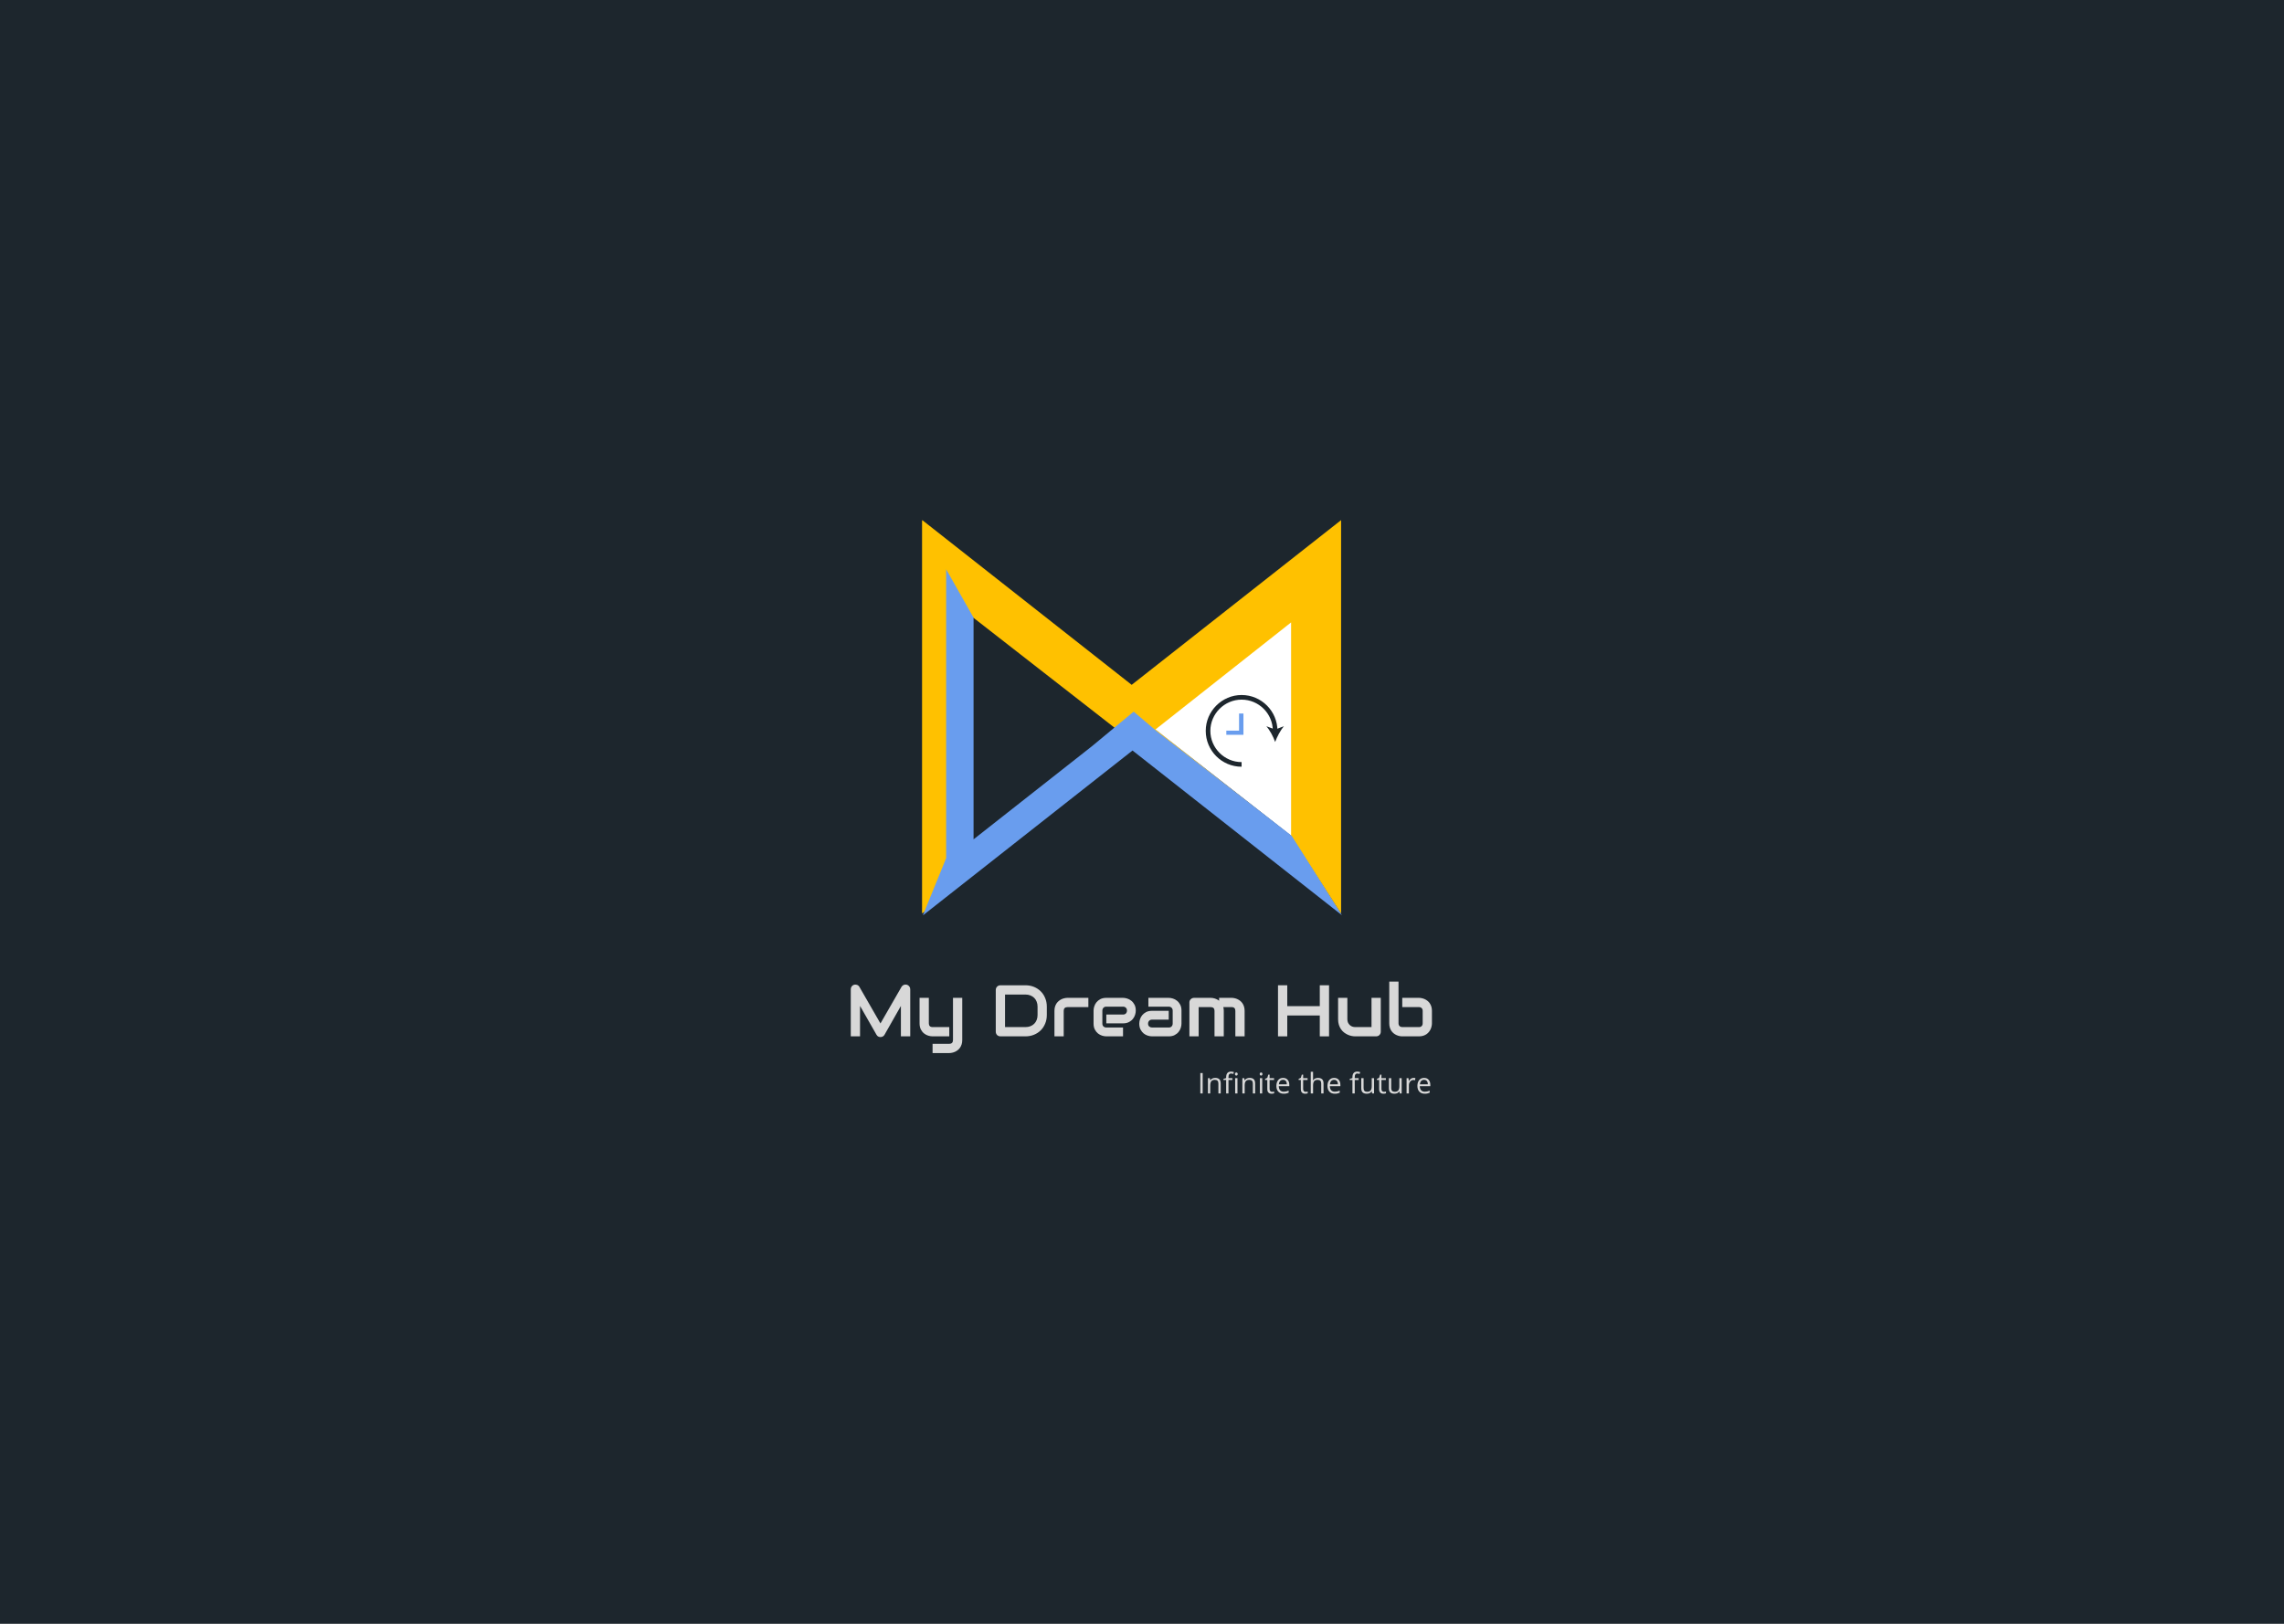
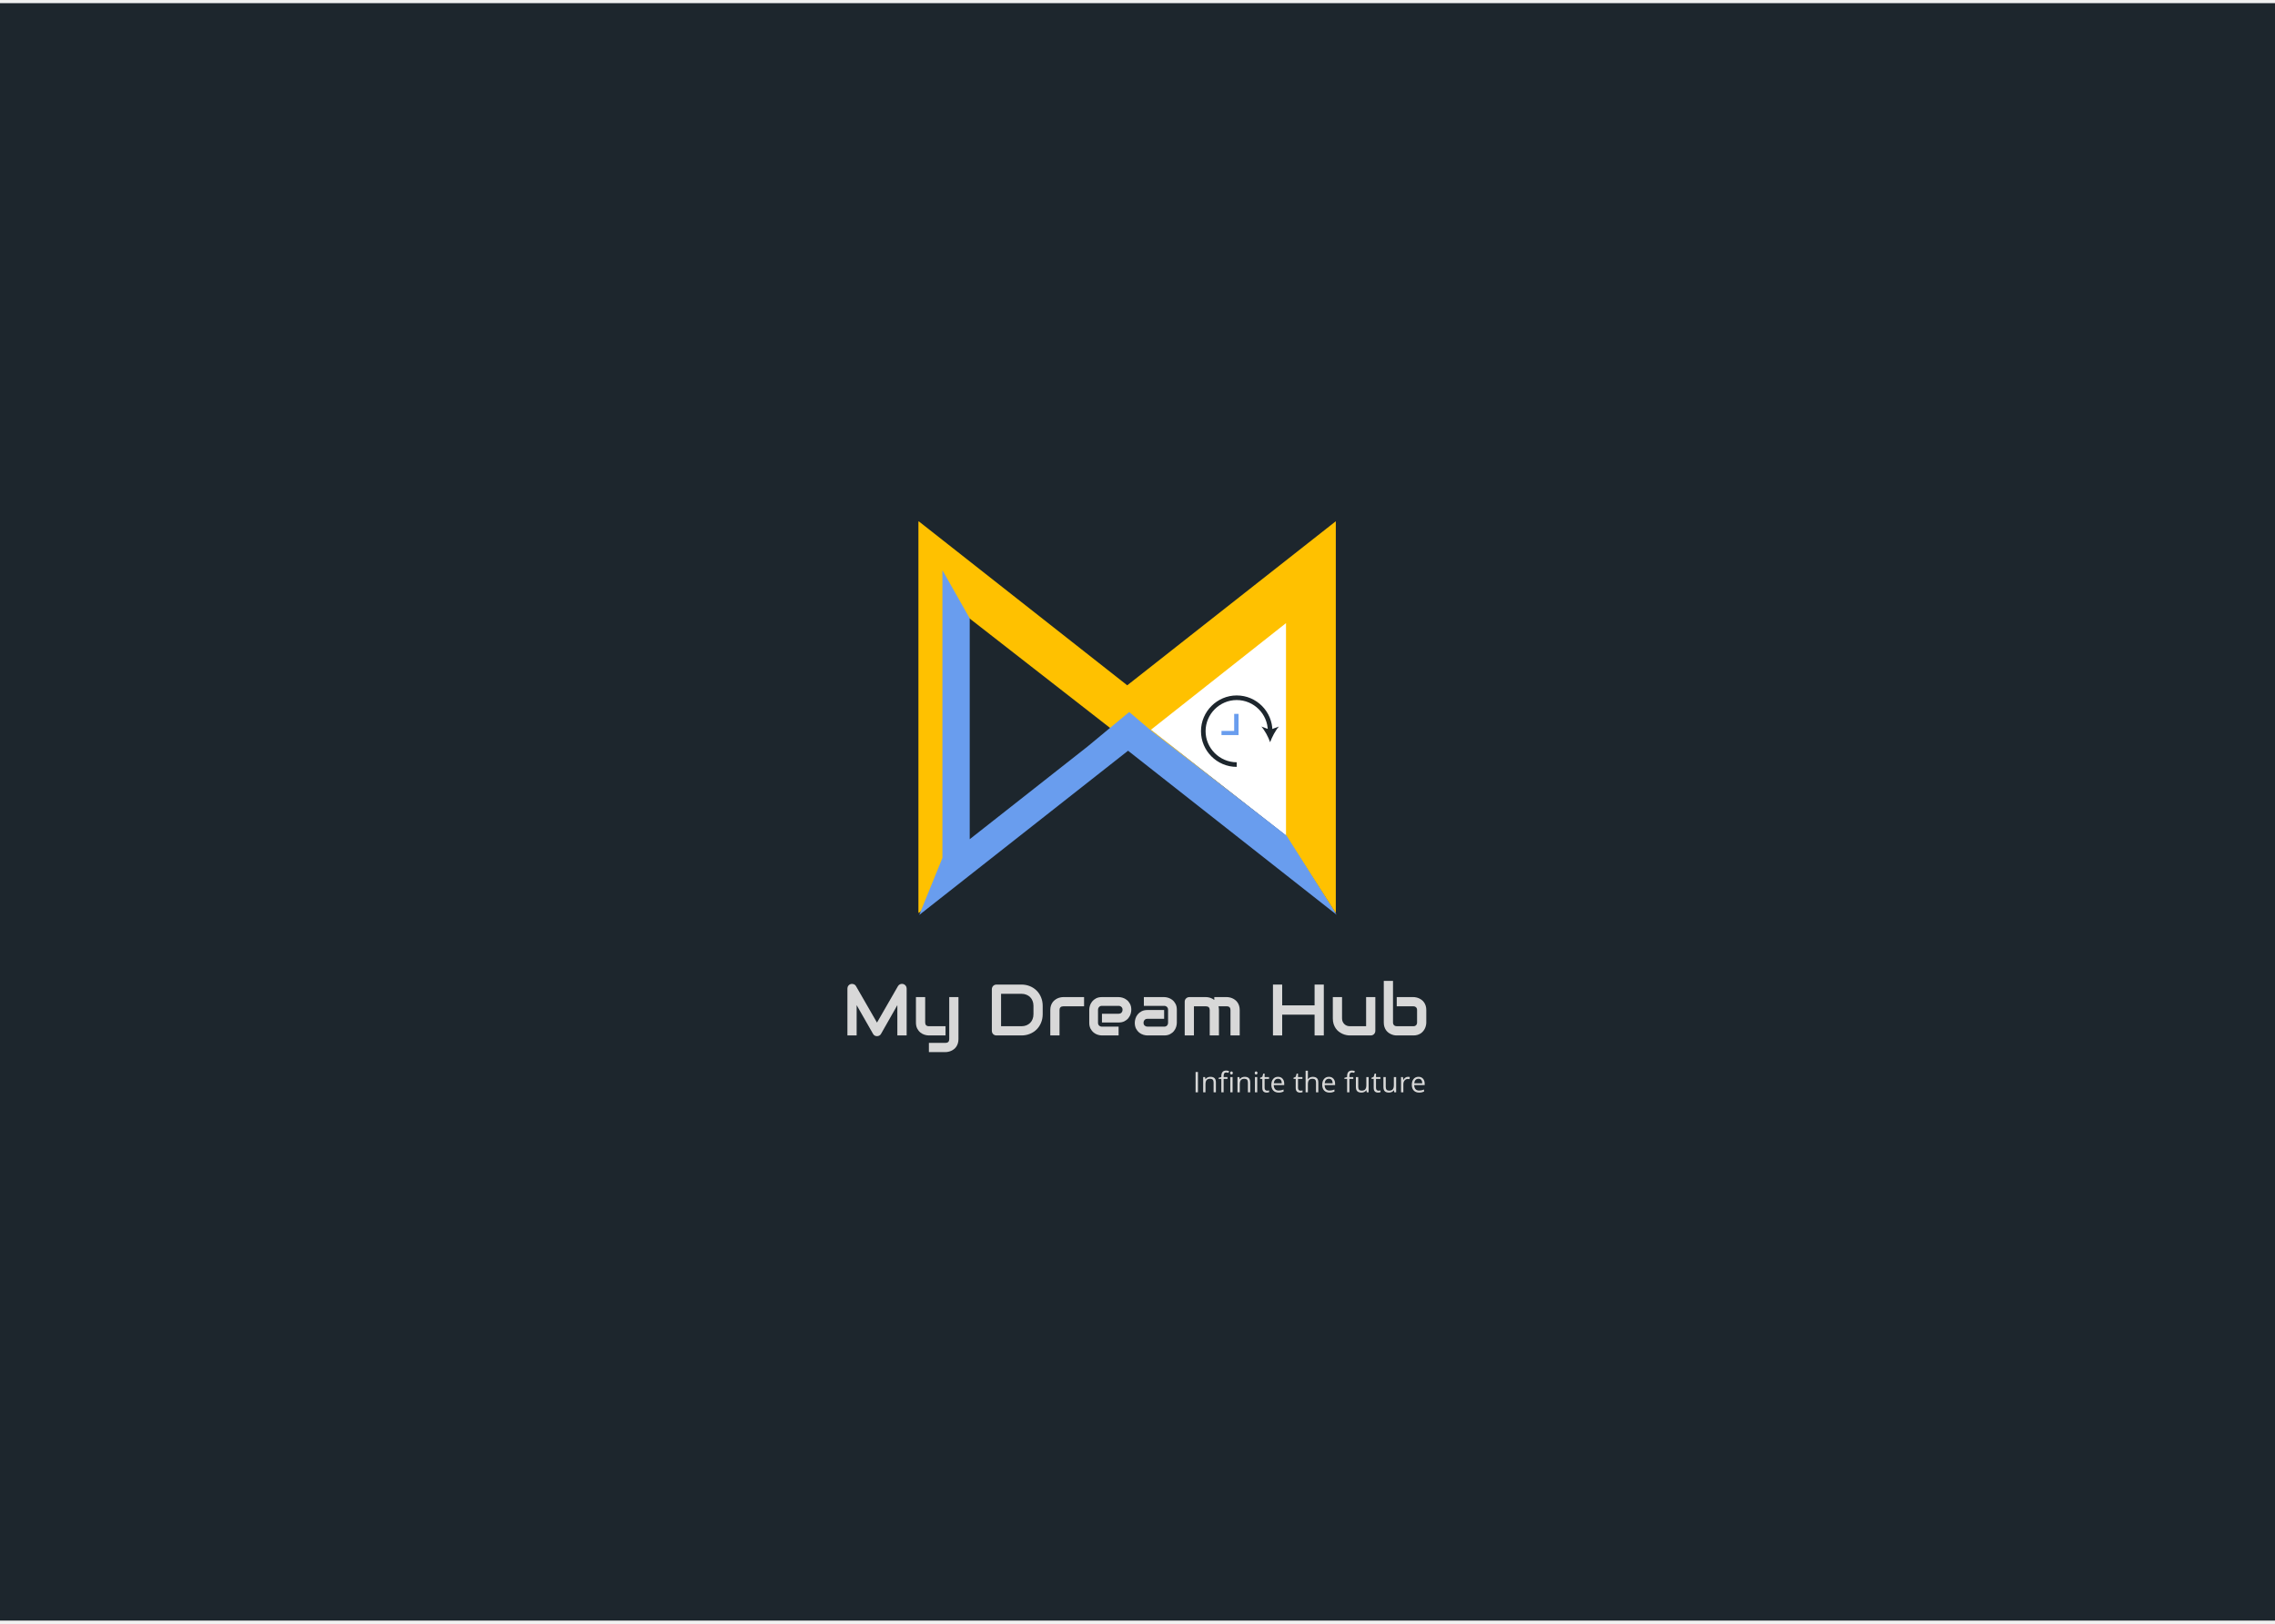
- <svg xmlns="http://www.w3.org/2000/svg" width="1440" height="1024" viewBox="0 0 1440 1024" fill="none">
+ <svg xmlns="http://www.w3.org/2000/svg" width="1440" height="1028" viewBox="0 0 1440 1024" fill="none">
  <rect width="1440" height="1024" fill="#1D262D" />
  <path fill-rule="evenodd" clip-rule="evenodd" d="M706.934 462.212L607.734 384.894V539.529L706.934 462.212Z" fill="#FFC100" />
  <path fill-rule="evenodd" clip-rule="evenodd" d="M813.867 393.355V527L845.524 576V328L713.5 431.868L581.477 328V576L613.279 510.645V393.355L713.5 472.278L813.867 393.355Z" fill="#FFC100" />
  <path d="M613.279 528.151L687.825 469.506L714.23 447.624L728.818 460.024L814.888 528.151L845.524 576L713.5 472.132L581.477 576V328L613.279 393.355V528.151Z" fill="#FFC100" />
  <path fill-rule="evenodd" clip-rule="evenodd" d="M706.934 462.212L607.734 384.894V539.529L706.934 462.212Z" fill="#1D262D" />
  <path fill-rule="evenodd" clip-rule="evenodd" d="M728.5 460L814 392.5V527L728.5 460Z" fill="white" />
  <path d="M781.19 449.958H783.961V463.379H773.166V460.753H781.19V449.958Z" fill="#699DEE" />
  <path d="M782.793 483.511C770.248 483.511 760.182 473.299 760.182 460.899C760.182 448.499 770.393 438.287 782.793 438.287C795.339 438.287 805.405 448.499 805.405 460.899H802.488C802.488 449.958 793.589 441.205 782.793 441.205C771.998 441.205 763.099 450.104 763.099 460.899C763.099 471.694 771.998 480.593 782.793 480.593V483.511Z" fill="#1D262D" />
  <path d="M803.946 467.901C802.779 464.546 800.591 460.461 798.402 457.981L803.946 460.024L809.489 457.981C807.301 460.461 805.113 464.692 803.946 467.901Z" fill="#1D262D" />
  <path d="M573.878 653.545H567.993V634.363L557.639 652.579C557.384 653.043 557.025 653.395 556.561 653.635C556.111 653.874 555.625 653.994 555.101 653.994C554.591 653.994 554.112 653.874 553.663 653.635C553.229 653.395 552.884 653.043 552.63 652.579L542.23 634.363V653.545H536.391V623.829C536.391 623.155 536.585 622.556 536.975 622.032C537.379 621.508 537.903 621.156 538.547 620.977C538.861 620.902 539.176 620.879 539.49 620.909C539.805 620.924 540.104 620.992 540.389 621.111C540.688 621.216 540.958 621.373 541.197 621.583C541.437 621.778 541.639 622.017 541.804 622.302L555.101 645.414L568.397 622.302C568.742 621.733 569.214 621.328 569.812 621.089C570.426 620.849 571.063 620.812 571.722 620.977C572.351 621.156 572.867 621.508 573.271 622.032C573.676 622.556 573.878 623.155 573.878 623.829V653.545Z" fill="#D8D8D8" />
  <path d="M606.671 655.881C606.671 656.884 606.544 657.783 606.289 658.576C606.035 659.385 605.698 660.089 605.278 660.688C604.859 661.301 604.372 661.818 603.818 662.237C603.264 662.672 602.68 663.023 602.066 663.293C601.467 663.562 600.861 663.757 600.247 663.877C599.633 664.012 599.049 664.079 598.495 664.079H587.961V658.239H598.495C599.274 658.239 599.858 658.037 600.247 657.633C600.636 657.229 600.831 656.645 600.831 655.881V629.265H606.671V655.881ZM598.495 653.545H587.961C587.122 653.545 586.224 653.403 585.266 653.118C584.322 652.834 583.439 652.369 582.615 651.726C581.792 651.067 581.11 650.221 580.571 649.188C580.032 648.139 579.763 646.859 579.763 645.347V629.265H585.603V645.347C585.603 646.11 585.805 646.694 586.209 647.099C586.613 647.503 587.212 647.705 588.006 647.705H598.495V653.545Z" fill="#D8D8D8" />
  <path d="M659.993 640.068C659.993 642.03 659.649 643.834 658.96 645.481C658.286 647.129 657.35 648.551 656.152 649.749C654.954 650.932 653.532 651.86 651.885 652.534C650.238 653.208 648.448 653.545 646.517 653.545H630.749C630.33 653.545 629.94 653.47 629.581 653.32C629.222 653.171 628.907 652.968 628.638 652.714C628.383 652.444 628.181 652.13 628.031 651.771C627.882 651.411 627.807 651.022 627.807 650.603V624.278C627.807 623.874 627.882 623.492 628.031 623.133C628.181 622.773 628.383 622.459 628.638 622.189C628.907 621.92 629.222 621.71 629.581 621.561C629.94 621.411 630.33 621.336 630.749 621.336H646.517C648.448 621.336 650.238 621.673 651.885 622.347C653.532 623.021 654.954 623.956 656.152 625.154C657.35 626.337 658.286 627.76 658.96 629.422C659.649 631.069 659.993 632.866 659.993 634.812V640.068ZM654.153 634.812C654.153 633.674 653.966 632.634 653.592 631.69C653.232 630.747 652.716 629.946 652.042 629.287C651.368 628.613 650.56 628.097 649.616 627.737C648.688 627.363 647.655 627.176 646.517 627.176H633.646V647.705H646.517C647.655 647.705 648.688 647.525 649.616 647.166C650.56 646.792 651.368 646.275 652.042 645.616C652.716 644.942 653.232 644.141 653.592 643.213C653.966 642.27 654.153 641.221 654.153 640.068V634.812Z" fill="#D8D8D8" />
  <path d="M686.183 635.104H673.043C672.249 635.104 671.65 635.307 671.246 635.711C670.842 636.1 670.64 636.677 670.64 637.44V653.545H664.8V637.44C664.8 636.437 664.927 635.539 665.182 634.745C665.436 633.951 665.773 633.255 666.192 632.656C666.627 632.042 667.121 631.526 667.675 631.106C668.229 630.672 668.805 630.32 669.404 630.051C670.018 629.781 670.632 629.587 671.246 629.467C671.875 629.332 672.459 629.265 672.998 629.265H686.183V635.104Z" fill="#D8D8D8" />
  <path d="M716.078 637.306C716.078 638.114 715.936 638.99 715.651 639.934C715.367 640.862 714.903 641.73 714.259 642.539C713.63 643.333 712.799 643.999 711.766 644.538C710.747 645.077 709.505 645.347 708.037 645.347H697.503V639.799H708.037C708.831 639.799 709.445 639.559 709.879 639.08C710.313 638.586 710.53 637.979 710.53 637.261C710.53 636.497 710.283 635.898 709.789 635.464C709.31 635.03 708.726 634.812 708.037 634.812H697.503C696.709 634.812 696.095 635.06 695.661 635.554C695.227 636.033 695.01 636.632 695.01 637.351V645.504C695.01 646.283 695.249 646.889 695.729 647.323C696.223 647.757 696.829 647.975 697.548 647.975H708.037V653.545H697.503C696.694 653.545 695.818 653.403 694.875 653.118C693.947 652.834 693.078 652.377 692.27 651.748C691.476 651.104 690.81 650.273 690.271 649.255C689.731 648.222 689.462 646.971 689.462 645.504V637.306C689.462 636.497 689.604 635.629 689.889 634.7C690.173 633.757 690.63 632.888 691.259 632.095C691.903 631.286 692.734 630.612 693.752 630.073C694.785 629.534 696.035 629.265 697.503 629.265H708.037C708.846 629.265 709.714 629.407 710.643 629.691C711.586 629.976 712.454 630.44 713.248 631.084C714.057 631.713 714.73 632.544 715.27 633.577C715.809 634.595 716.078 635.838 716.078 637.306Z" fill="#D8D8D8" />
  <path d="M744.896 645.504C744.896 646.312 744.753 647.188 744.469 648.132C744.184 649.06 743.72 649.929 743.076 650.737C742.447 651.531 741.616 652.197 740.583 652.736C739.565 653.275 738.322 653.545 736.854 653.545H726.32C725.512 653.545 724.636 653.403 723.692 653.118C722.764 652.834 721.896 652.377 721.087 651.748C720.293 651.104 719.627 650.273 719.088 649.255C718.549 648.222 718.279 646.971 718.279 645.504C718.279 644.695 718.422 643.819 718.706 642.876C718.991 641.933 719.447 641.064 720.076 640.271C720.72 639.462 721.551 638.788 722.569 638.249C723.603 637.71 724.853 637.44 726.32 637.44H736.854V643.011H726.32C725.527 643.011 724.913 643.258 724.479 643.752C724.044 644.231 723.827 644.83 723.827 645.549C723.827 646.312 724.074 646.911 724.568 647.346C725.077 647.765 725.676 647.975 726.365 647.975H736.854C737.648 647.975 738.262 647.735 738.696 647.256C739.131 646.777 739.348 646.178 739.348 645.459V637.306C739.348 636.542 739.108 635.936 738.629 635.486C738.165 635.037 737.573 634.812 736.854 634.812H724.029V629.265H736.854C737.663 629.265 738.532 629.407 739.46 629.691C740.403 629.976 741.272 630.44 742.065 631.084C742.874 631.713 743.548 632.544 744.087 633.577C744.626 634.595 744.896 635.838 744.896 637.306V645.504Z" fill="#D8D8D8" />
  <path d="M771.557 653.545H765.717V637.44C765.717 636.677 765.515 636.1 765.11 635.711C764.706 635.307 764.107 635.104 763.313 635.104H755.722V653.545H749.882V632.162C749.882 631.758 749.957 631.383 750.106 631.039C750.256 630.68 750.466 630.373 750.735 630.118C751.005 629.849 751.319 629.639 751.679 629.489C752.038 629.34 752.42 629.265 752.824 629.265H763.358C764.167 629.265 765.035 629.407 765.964 629.691C766.892 629.976 767.776 630.433 768.614 631.062V629.265H776.521C777.075 629.265 777.659 629.332 778.272 629.467C778.886 629.587 779.493 629.781 780.092 630.051C780.706 630.32 781.29 630.672 781.844 631.106C782.398 631.526 782.884 632.042 783.304 632.656C783.723 633.255 784.06 633.951 784.314 634.745C784.569 635.539 784.696 636.437 784.696 637.44V653.545H778.856V637.44C778.856 636.677 778.662 636.1 778.272 635.711C777.898 635.307 777.314 635.104 776.521 635.104H771.265C771.459 635.823 771.557 636.602 771.557 637.44V653.545Z" fill="#D8D8D8" />
  <path d="M811.582 634.498H832.089V621.336H837.929V653.545H832.089V640.383H811.582V653.545H805.742V621.336H811.582V634.498Z" fill="#D8D8D8" />
  <path d="M870.542 650.603C870.542 651.022 870.467 651.411 870.317 651.771C870.168 652.13 869.958 652.444 869.688 652.714C869.434 652.968 869.127 653.171 868.768 653.32C868.423 653.47 868.049 653.545 867.645 653.545H854.438C853.719 653.545 852.948 653.463 852.124 653.298C851.315 653.133 850.514 652.871 849.721 652.512C848.927 652.137 848.156 651.673 847.407 651.119C846.673 650.55 846.03 649.869 845.476 649.075C844.922 648.267 844.472 647.338 844.128 646.29C843.798 645.242 843.634 644.059 843.634 642.741V629.265H849.474V642.741C849.474 643.505 849.601 644.194 849.855 644.808C850.125 645.407 850.484 645.923 850.934 646.357C851.383 646.792 851.907 647.129 852.506 647.368C853.12 647.593 853.779 647.705 854.482 647.705H864.702V629.265H870.542V650.603Z" fill="#D8D8D8" />
  <path d="M902.796 645.347C902.796 645.901 902.729 646.485 902.594 647.099C902.474 647.713 902.279 648.326 902.01 648.94C901.74 649.539 901.388 650.116 900.954 650.67C900.535 651.224 900.018 651.718 899.404 652.152C898.805 652.572 898.109 652.909 897.315 653.163C896.522 653.418 895.623 653.545 894.62 653.545H884.086C883.532 653.545 882.948 653.485 882.334 653.365C881.72 653.23 881.106 653.028 880.492 652.759C879.893 652.489 879.317 652.145 878.763 651.726C878.209 651.291 877.715 650.775 877.28 650.176C876.861 649.562 876.524 648.858 876.27 648.064C876.015 647.256 875.888 646.35 875.888 645.347V619H881.728V645.347C881.728 646.065 881.952 646.642 882.401 647.076C882.851 647.495 883.412 647.705 884.086 647.705H894.62C895.354 647.705 895.923 647.488 896.327 647.054C896.746 646.619 896.956 646.05 896.956 645.347V637.44C896.956 636.707 896.739 636.138 896.305 635.733C895.87 635.314 895.309 635.104 894.62 635.104H884.086V629.265H894.62C895.174 629.265 895.758 629.332 896.372 629.467C896.986 629.587 897.592 629.781 898.191 630.051C898.805 630.32 899.389 630.672 899.943 631.106C900.497 631.526 900.984 632.042 901.403 632.656C901.823 633.255 902.16 633.951 902.414 634.745C902.669 635.539 902.796 636.437 902.796 637.44V645.347Z" fill="#D8D8D8" />
  <path d="M756.767 689.545V676.695H758.261V689.545H756.767ZM768.166 689.545V683.313C768.166 682.528 767.987 681.942 767.63 681.556C767.272 681.169 766.713 680.976 765.951 680.976C764.943 680.976 764.205 681.248 763.736 681.793C763.268 682.338 763.033 683.237 763.033 684.491V689.545H761.574V679.912H762.761L762.998 681.23H763.068C763.367 680.756 763.786 680.39 764.325 680.132C764.864 679.868 765.465 679.736 766.127 679.736C767.287 679.736 768.16 680.018 768.746 680.58C769.332 681.137 769.625 682.03 769.625 683.261V689.545H768.166ZM776.973 681.046H774.521V689.545H773.062V681.046H771.339V680.387L773.062 679.859V679.323C773.062 676.956 774.096 675.772 776.164 675.772C776.674 675.772 777.271 675.875 777.957 676.08L777.579 677.249C777.017 677.067 776.536 676.977 776.138 676.977C775.587 676.977 775.18 677.161 774.916 677.53C774.652 677.894 774.521 678.479 774.521 679.288V679.912H776.973V681.046ZM780.189 689.545H778.73V679.912H780.189V689.545ZM778.607 677.302C778.607 676.968 778.689 676.725 778.854 676.572C779.018 676.414 779.223 676.335 779.469 676.335C779.703 676.335 779.905 676.414 780.075 676.572C780.245 676.73 780.33 676.974 780.33 677.302C780.33 677.63 780.245 677.876 780.075 678.04C779.905 678.198 779.703 678.277 779.469 678.277C779.223 678.277 779.018 678.198 778.854 678.04C778.689 677.876 778.607 677.63 778.607 677.302ZM789.875 689.545V683.313C789.875 682.528 789.696 681.942 789.339 681.556C788.981 681.169 788.422 680.976 787.66 680.976C786.652 680.976 785.914 681.248 785.445 681.793C784.977 682.338 784.742 683.237 784.742 684.491V689.545H783.283V679.912H784.47L784.707 681.23H784.777C785.076 680.756 785.495 680.39 786.034 680.132C786.573 679.868 787.174 679.736 787.836 679.736C788.996 679.736 789.869 680.018 790.455 680.58C791.041 681.137 791.334 682.03 791.334 683.261V689.545H789.875ZM795.799 689.545H794.34V679.912H795.799V689.545ZM794.217 677.302C794.217 676.968 794.299 676.725 794.463 676.572C794.627 676.414 794.832 676.335 795.078 676.335C795.312 676.335 795.515 676.414 795.685 676.572C795.854 676.73 795.939 676.974 795.939 677.302C795.939 677.63 795.854 677.876 795.685 678.04C795.515 678.198 795.312 678.277 795.078 678.277C794.832 678.277 794.627 678.198 794.463 678.04C794.299 677.876 794.217 677.63 794.217 677.302ZM802.004 688.517C802.262 688.517 802.511 688.499 802.751 688.464C802.991 688.423 803.182 688.382 803.322 688.341V689.457C803.164 689.533 802.93 689.595 802.619 689.642C802.314 689.694 802.039 689.721 801.793 689.721C799.93 689.721 798.998 688.739 798.998 686.776V681.046H797.618V680.343L798.998 679.736L799.613 677.68H800.457V679.912H803.252V681.046H800.457V686.715C800.457 687.295 800.595 687.74 800.87 688.051C801.146 688.361 801.523 688.517 802.004 688.517ZM809.325 689.721C807.901 689.721 806.776 689.287 805.95 688.42C805.13 687.553 804.72 686.349 804.72 684.808C804.72 683.255 805.101 682.021 805.862 681.107C806.63 680.193 807.658 679.736 808.947 679.736C810.154 679.736 811.109 680.135 811.812 680.932C812.516 681.723 812.867 682.769 812.867 684.069V684.992H806.231C806.261 686.123 806.545 686.981 807.084 687.567C807.629 688.153 808.394 688.446 809.378 688.446C810.415 688.446 811.44 688.229 812.454 687.796V689.097C811.938 689.319 811.449 689.478 810.986 689.571C810.529 689.671 809.976 689.721 809.325 689.721ZM808.93 680.958C808.156 680.958 807.538 681.21 807.075 681.714C806.618 682.218 806.349 682.915 806.267 683.806H811.303C811.303 682.886 811.098 682.183 810.688 681.696C810.277 681.204 809.691 680.958 808.93 680.958ZM823.15 688.517C823.408 688.517 823.657 688.499 823.897 688.464C824.138 688.423 824.328 688.382 824.469 688.341V689.457C824.311 689.533 824.076 689.595 823.766 689.642C823.461 689.694 823.186 689.721 822.939 689.721C821.076 689.721 820.145 688.739 820.145 686.776V681.046H818.765V680.343L820.145 679.736L820.76 677.68H821.604V679.912H824.398V681.046H821.604V686.715C821.604 687.295 821.741 687.74 822.017 688.051C822.292 688.361 822.67 688.517 823.15 688.517ZM832.994 689.545V683.313C832.994 682.528 832.815 681.942 832.458 681.556C832.101 681.169 831.541 680.976 830.779 680.976C829.766 680.976 829.024 681.251 828.556 681.802C828.093 682.353 827.861 683.255 827.861 684.509V689.545H826.402V675.869H827.861V680.009C827.861 680.507 827.838 680.92 827.791 681.248H827.879C828.166 680.785 828.573 680.422 829.101 680.158C829.634 679.889 830.24 679.754 830.92 679.754C832.098 679.754 832.979 680.035 833.565 680.598C834.157 681.154 834.453 682.042 834.453 683.261V689.545H832.994ZM841.528 689.721C840.104 689.721 838.979 689.287 838.153 688.42C837.333 687.553 836.923 686.349 836.923 684.808C836.923 683.255 837.304 682.021 838.065 681.107C838.833 680.193 839.861 679.736 841.15 679.736C842.357 679.736 843.312 680.135 844.016 680.932C844.719 681.723 845.07 682.769 845.07 684.069V684.992H838.435C838.464 686.123 838.748 686.981 839.287 687.567C839.832 688.153 840.597 688.446 841.581 688.446C842.618 688.446 843.644 688.229 844.657 687.796V689.097C844.142 689.319 843.652 689.478 843.189 689.571C842.732 689.671 842.179 689.721 841.528 689.721ZM841.133 680.958C840.359 680.958 839.741 681.21 839.278 681.714C838.821 682.218 838.552 682.915 838.47 683.806H843.506C843.506 682.886 843.301 682.183 842.891 681.696C842.48 681.204 841.895 680.958 841.133 680.958ZM856.584 681.046H854.132V689.545H852.673V681.046H850.95V680.387L852.673 679.859V679.323C852.673 676.956 853.707 675.772 855.775 675.772C856.285 675.772 856.883 675.875 857.568 676.08L857.19 677.249C856.628 677.067 856.147 676.977 855.749 676.977C855.198 676.977 854.791 677.161 854.527 677.53C854.264 677.894 854.132 678.479 854.132 679.288V679.912H856.584V681.046ZM859.713 679.912V686.161C859.713 686.946 859.892 687.532 860.249 687.919C860.606 688.306 861.166 688.499 861.928 688.499C862.936 688.499 863.671 688.224 864.134 687.673C864.603 687.122 864.837 686.223 864.837 684.975V679.912H866.296V689.545H865.092L864.881 688.253H864.802C864.503 688.728 864.087 689.091 863.554 689.343C863.026 689.595 862.423 689.721 861.743 689.721C860.571 689.721 859.692 689.442 859.106 688.886C858.526 688.329 858.236 687.438 858.236 686.214V679.912H859.713ZM872.51 688.517C872.768 688.517 873.017 688.499 873.257 688.464C873.497 688.423 873.688 688.382 873.828 688.341V689.457C873.67 689.533 873.436 689.595 873.125 689.642C872.82 689.694 872.545 689.721 872.299 689.721C870.436 689.721 869.504 688.739 869.504 686.776V681.046H868.124V680.343L869.504 679.736L870.119 677.68H870.963V679.912H873.758V681.046H870.963V686.715C870.963 687.295 871.101 687.74 871.376 688.051C871.651 688.361 872.029 688.517 872.51 688.517ZM877.133 679.912V686.161C877.133 686.946 877.312 687.532 877.669 687.919C878.026 688.306 878.586 688.499 879.348 688.499C880.355 688.499 881.091 688.224 881.554 687.673C882.022 687.122 882.257 686.223 882.257 684.975V679.912H883.716V689.545H882.512L882.301 688.253H882.222C881.923 688.728 881.507 689.091 880.974 689.343C880.446 689.595 879.843 689.721 879.163 689.721C877.991 689.721 877.112 689.442 876.526 688.886C875.946 688.329 875.656 687.438 875.656 686.214V679.912H877.133ZM891.213 679.736C891.641 679.736 892.024 679.771 892.364 679.842L892.162 681.195C891.764 681.107 891.412 681.063 891.107 681.063C890.328 681.063 889.66 681.38 889.104 682.013C888.553 682.646 888.277 683.434 888.277 684.377V689.545H886.818V679.912H888.022L888.189 681.696H888.26C888.617 681.069 889.048 680.586 889.552 680.246C890.056 679.906 890.609 679.736 891.213 679.736ZM898.235 689.721C896.812 689.721 895.687 689.287 894.86 688.42C894.04 687.553 893.63 686.349 893.63 684.808C893.63 683.255 894.011 682.021 894.772 681.107C895.54 680.193 896.568 679.736 897.857 679.736C899.064 679.736 900.02 680.135 900.723 680.932C901.426 681.723 901.777 682.769 901.777 684.069V684.992H895.142C895.171 686.123 895.455 686.981 895.994 687.567C896.539 688.153 897.304 688.446 898.288 688.446C899.325 688.446 900.351 688.229 901.364 687.796V689.097C900.849 689.319 900.359 689.478 899.896 689.571C899.439 689.671 898.886 689.721 898.235 689.721ZM897.84 680.958C897.066 680.958 896.448 681.21 895.985 681.714C895.528 682.218 895.259 682.915 895.177 683.806H900.213C900.213 682.886 900.008 682.183 899.598 681.696C899.188 681.204 898.602 680.958 897.84 680.958Z" fill="#D8D8D8" />
  <path d="M596.523 359V541.154L582 576.857V577.154L714.024 473.285L846.047 577.154L814.391 527.116L729.341 461.177L714.753 448.777L688.348 470.66L613.802 529.304V389.5L596.523 359Z" fill="#699DEE" />
</svg>
